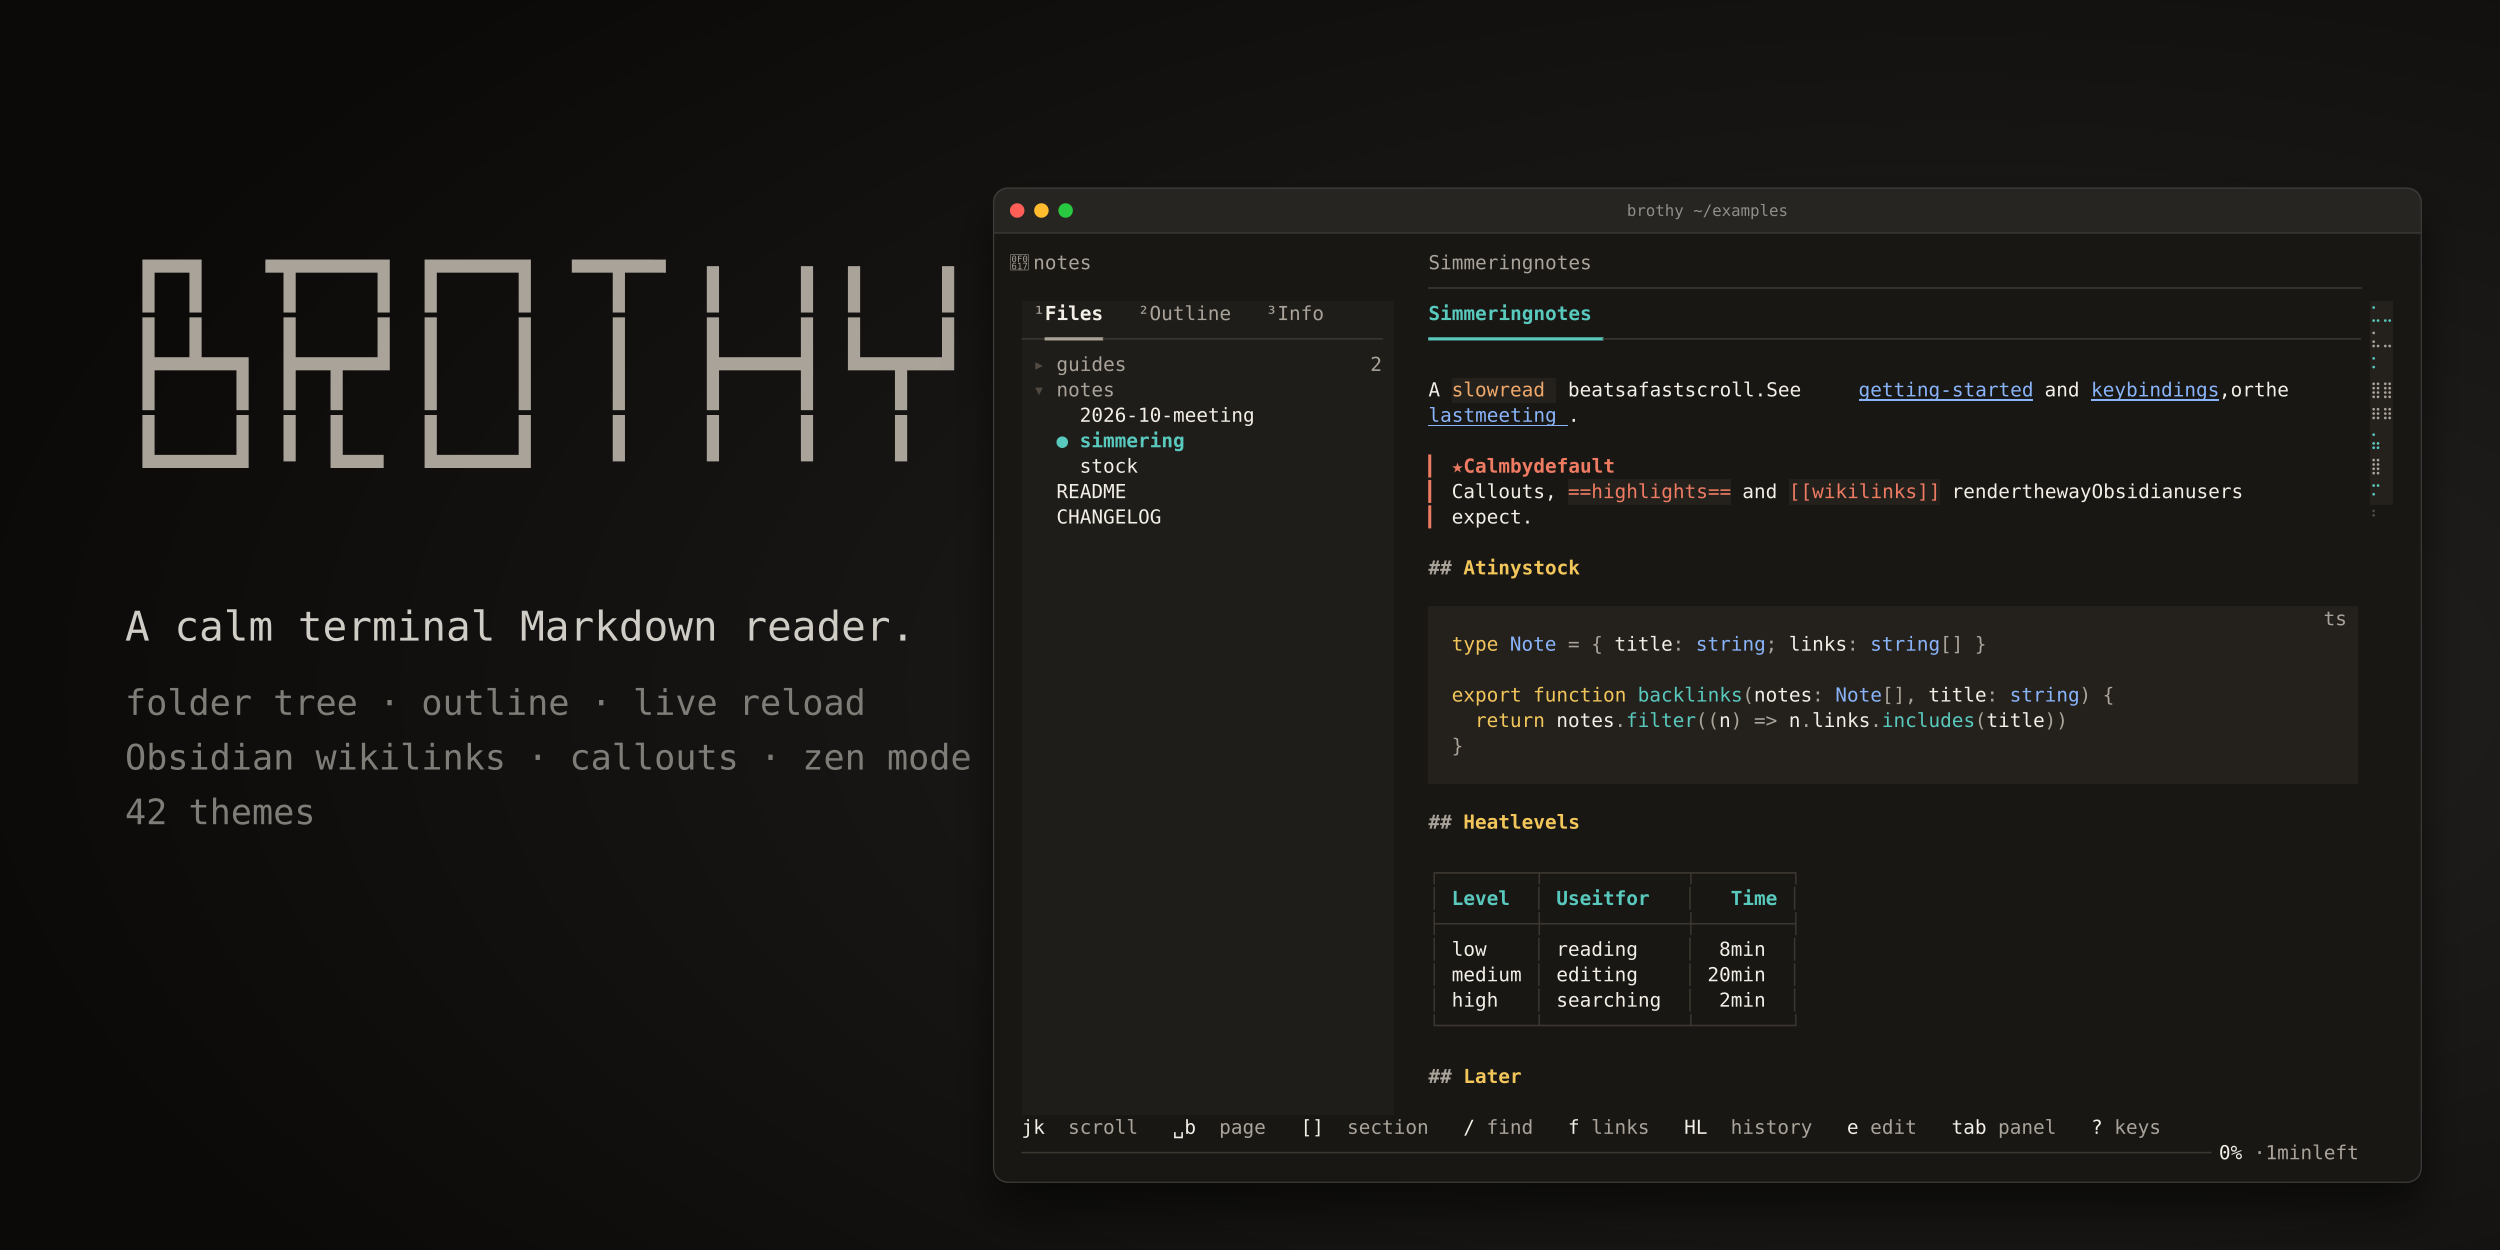
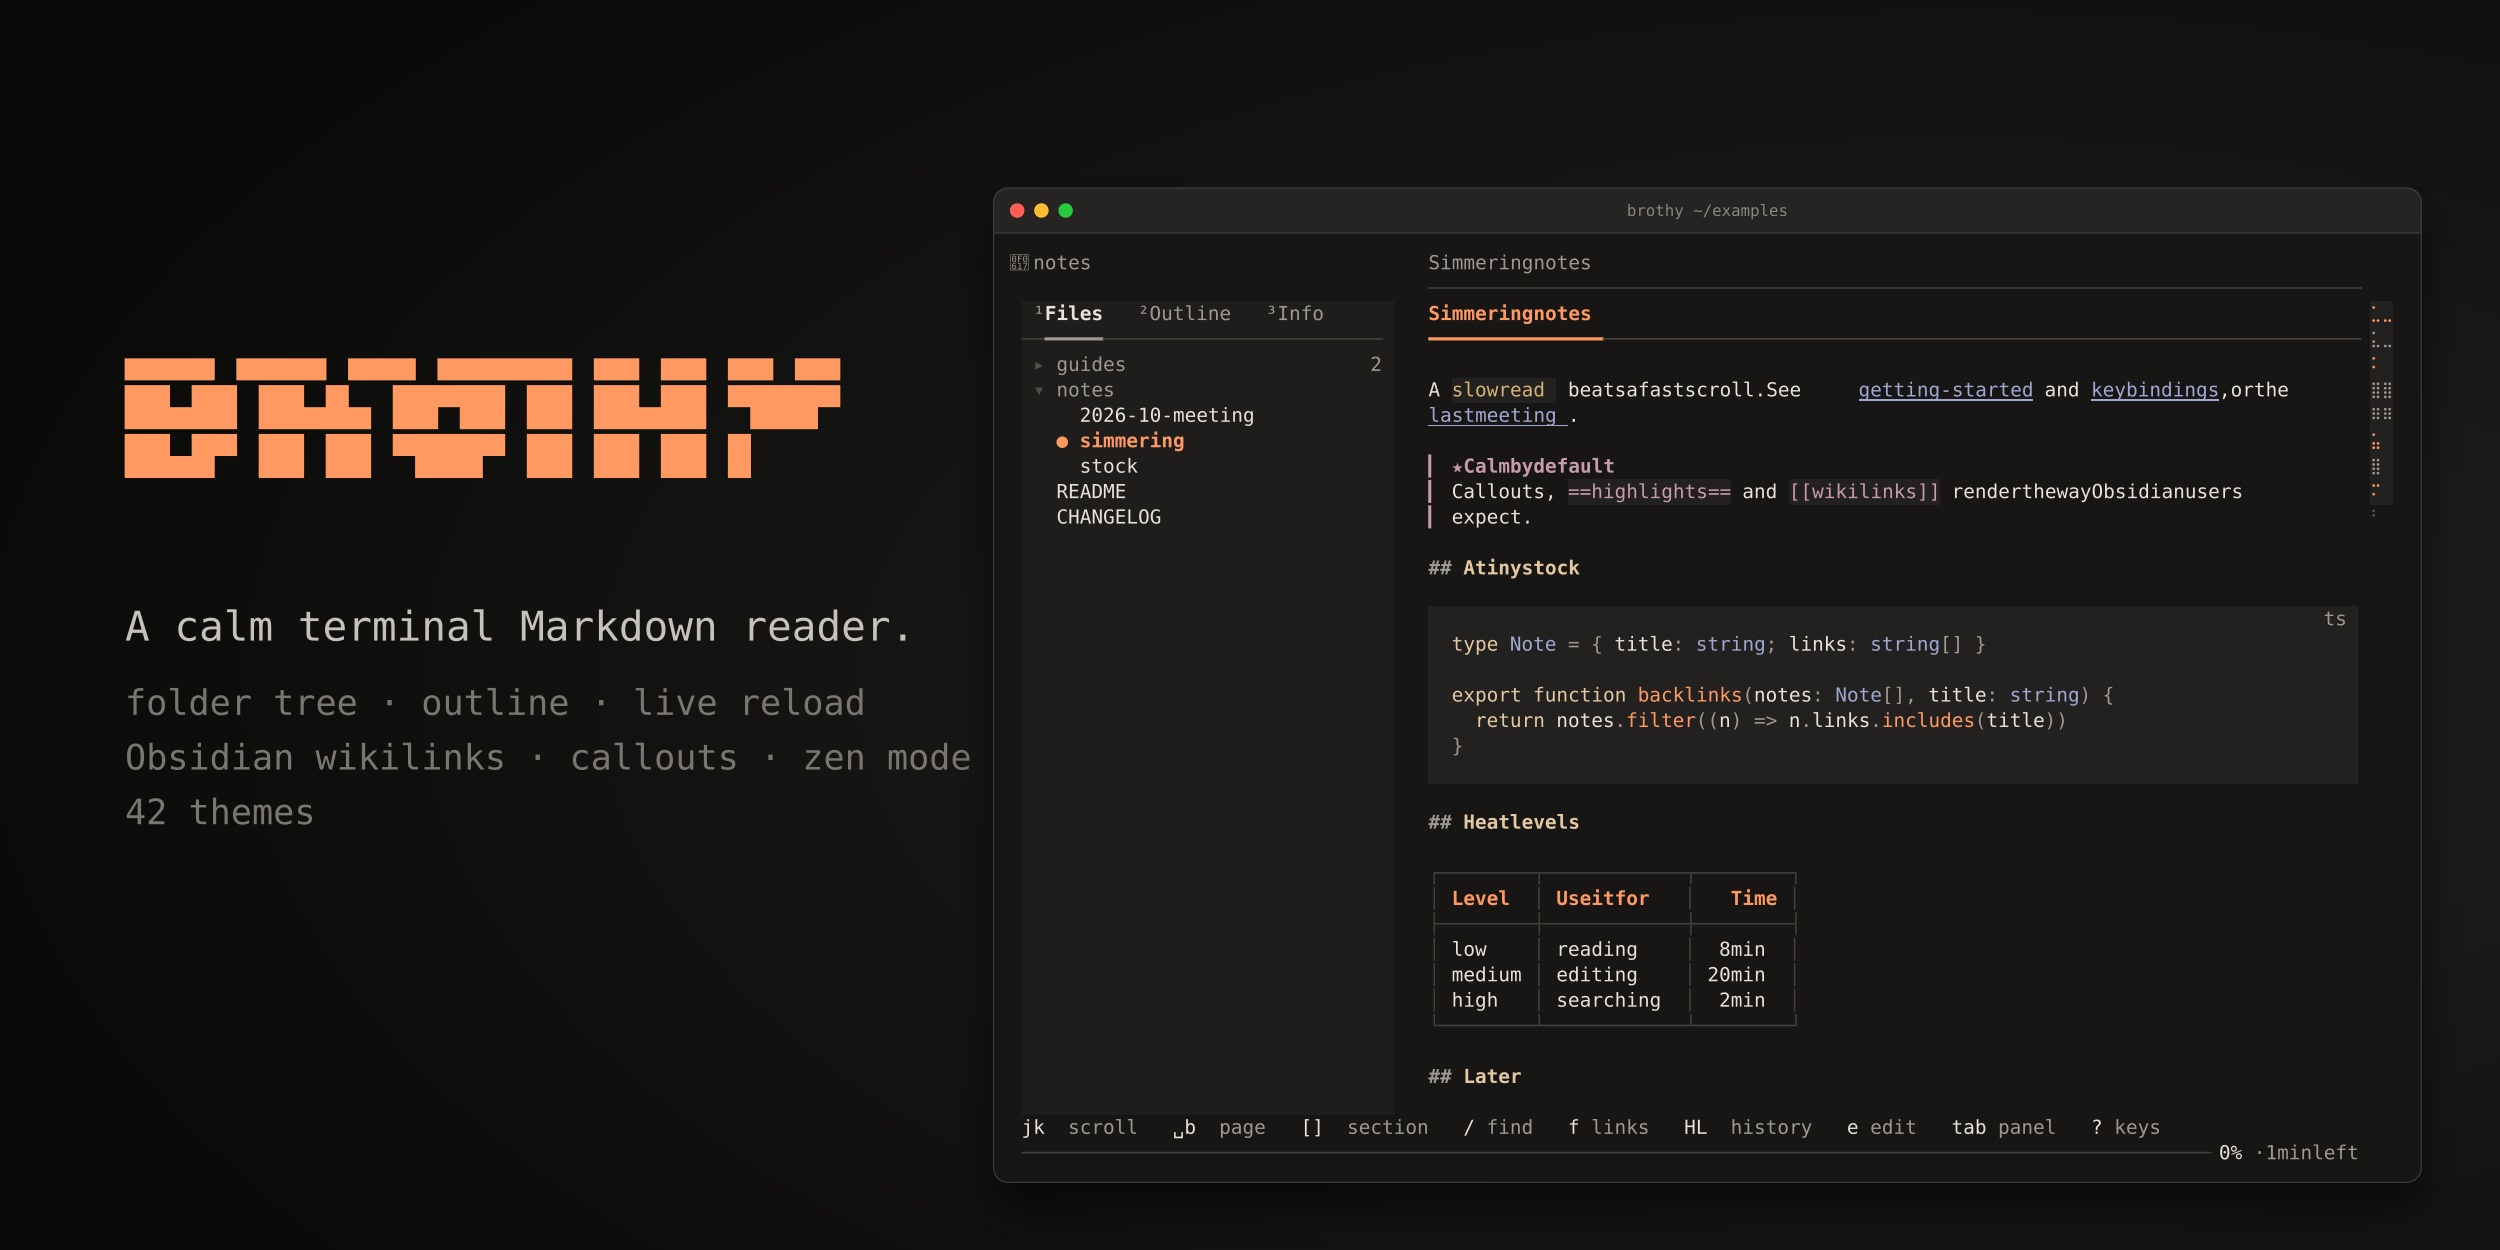
<svg xmlns="http://www.w3.org/2000/svg" width="1280" height="640" viewBox="0 0 1280 640">
  <defs>
    <radialGradient id="g" cx="0.78" cy="0.55" r="0.8">
-       <stop offset="0" stop-color="#242220" />
-       <stop offset="1" stop-color="#0b0a09" />
+       <stop offset="0" stop-color="#22211f" />
+       <stop offset="1" stop-color="#0a0a09" />
    </radialGradient>
  </defs>
  <rect width="1280" height="640" fill="url(#g)" />
  <g font-family="'JetBrainsMono Nerd Font Mono', 'JetBrains Mono', 'DejaVu Sans Mono', monospace">
    <g text-rendering="geometricPrecision" font-weight="700">
-       <text x="64" y="150" font-size="40" fill="#aaa39a">┏┓ ┳━┓┏━┓╺┳╸╻ ╻╻ ╻</text>
-       <text x="64" y="200" font-size="40" fill="#aaa39a">┣┻┓┣┳┛┃ ┃ ┃ ┣━┫┗┳┛</text>
-       <text x="64" y="250" font-size="40" fill="#aaa39a">┗━┛╹┗╸┗━┛ ╹ ╹ ╹ ╹ </text>
+       <text x="64" y="190" font-size="19" fill="#fe9962">▄▄▄▄  ▄▄▄▄   ▄▄▄ ▄▄▄▄▄▄ ▄▄ ▄▄ ▄▄ ▄▄ </text>
+       <text x="64" y="215" font-size="19" fill="#fe9962">██▄██ ██▄█▄ ██▀██  ██   ██▄██ ▀███▀ </text>
+       <text x="64" y="240" font-size="19" fill="#fe9962">██▄█▀ ██ ██ ▀███▀  ██   ██ ██   █   </text>
    </g>
-     <text x="64" y="328" font-size="21" fill="#d0cdc6">A calm terminal Markdown reader.</text>
-     <text x="64" y="366" font-size="18" fill="#7f7d78">folder tree · outline · live reload</text>
-     <text x="64" y="394" font-size="18" fill="#7f7d78">Obsidian wikilinks · callouts · zen mode</text>
-     <text x="64" y="422" font-size="18" fill="#7f7d78">42 themes</text>
+     <text x="64" y="328" font-size="21" fill="#c6c2bb">A calm terminal Markdown reader.</text>
+     <text x="64" y="366" font-size="18" fill="#797672">folder tree · outline · live reload</text>
+     <text x="64" y="394" font-size="18" fill="#797672">Obsidian wikilinks · callouts · zen mode</text>
+     <text x="64" y="422" font-size="18" fill="#797672">42 themes</text>
  </g>
  <g transform="translate(508.4 96) scale(0.62)">
    <defs>
      <clipPath id="c-screenshot">
        <rect width="1180" height="822" rx="12" />
      </clipPath>
      <filter id="s-screenshot" x="-20%" y="-20%" width="140%" height="150%">
        <feGaussianBlur stdDeviation="18" />
      </filter>
    </defs>
    <rect x="0" y="22" width="1180" height="822" rx="12" fill="#000" opacity="0.55" filter="url(#s-screenshot)" />
    <g clip-path="url(#c-screenshot)">
-       <rect width="1180" height="822" fill="#181714" />
-       <rect width="1180" height="38" fill="#262522" />
-       <rect y="37" width="1180" height="1" fill="#3d3c3a" />
+       <rect width="1180" height="822" fill="#171615" />
+       <rect width="1180" height="38" fill="#252423" />
+       <rect y="37" width="1180" height="1" fill="#3c3b3a" />
      <circle cx="20" cy="19" r="6" fill="#ff5f57" />
      <circle cx="40" cy="19" r="6" fill="#febc2e" />
      <circle cx="60" cy="19" r="6" fill="#28c840" />
-       <text x="590" y="23.5" text-anchor="middle" font-size="13" fill="#908e88" font-family="'JetBrainsMono Nerd Font Mono', 'JetBrains Mono', 'DejaVu Sans Mono', monospace">brothy ~/examples</text>
+       <text x="590" y="23.5" text-anchor="middle" font-size="13" fill="#898681" font-family="'JetBrainsMono Nerd Font Mono', 'JetBrains Mono', 'DejaVu Sans Mono', monospace">brothy ~/examples</text>
      <g transform="translate(14 52)" font-family="'JetBrainsMono Nerd Font Mono', 'JetBrains Mono', 'DejaVu Sans Mono', monospace" font-size="16" xml:space="preserve">
        <g shape-rendering="crispEdges">
-           <rect x="9.6" y="42" width="307.2" height="21" fill="#1f1d19" />
-           <rect x="1123.2" y="42" width="19.2" height="21" fill="#24211d" />
-           <rect x="9.6" y="63" width="307.2" height="21" fill="#1f1d19" />
-           <rect x="1123.2" y="63" width="19.2" height="21" fill="#24211d" />
-           <rect x="9.6" y="84" width="307.2" height="21" fill="#1f1d19" />
-           <rect x="1123.2" y="84" width="19.2" height="21" fill="#24211d" />
-           <rect x="9.6" y="105" width="307.2" height="21" fill="#1f1d19" />
-           <rect x="364.8" y="105" width="86.4" height="21" fill="#24211d" />
-           <rect x="1123.2" y="105" width="19.2" height="21" fill="#24211d" />
-           <rect x="9.6" y="126" width="307.2" height="21" fill="#1f1d19" />
-           <rect x="1123.2" y="126" width="19.2" height="21" fill="#24211d" />
-           <rect x="9.6" y="147" width="307.2" height="21" fill="#1f1d19" />
-           <rect x="1123.2" y="147" width="19.2" height="21" fill="#24211d" />
-           <rect x="9.6" y="168" width="307.2" height="21" fill="#1f1d19" />
-           <rect x="1123.2" y="168" width="19.2" height="21" fill="#24211d" />
-           <rect x="9.6" y="189" width="307.2" height="21" fill="#1f1d19" />
-           <rect x="460.8" y="189" width="134.4" height="21" fill="#24211d" />
-           <rect x="643.2" y="189" width="124.8" height="21" fill="#24211d" />
-           <rect x="1123.2" y="189" width="19.2" height="21" fill="#24211d" />
-           <rect x="9.6" y="210" width="307.2" height="21" fill="#1f1d19" />
-           <rect x="9.6" y="231" width="307.2" height="21" fill="#1f1d19" />
-           <rect x="9.6" y="252" width="307.2" height="21" fill="#1f1d19" />
-           <rect x="9.6" y="273" width="307.2" height="21" fill="#1f1d19" />
-           <rect x="9.6" y="294" width="307.2" height="21" fill="#1f1d19" />
-           <rect x="345.6" y="294" width="768" height="21" fill="#24211d" />
-           <rect x="9.6" y="315" width="307.2" height="21" fill="#1f1d19" />
-           <rect x="345.6" y="315" width="768" height="21" fill="#24211d" />
-           <rect x="9.6" y="336" width="307.2" height="21" fill="#1f1d19" />
-           <rect x="345.6" y="336" width="768" height="21" fill="#24211d" />
-           <rect x="9.6" y="357" width="307.2" height="21" fill="#1f1d19" />
-           <rect x="345.6" y="357" width="768" height="21" fill="#24211d" />
-           <rect x="9.6" y="378" width="307.2" height="21" fill="#1f1d19" />
-           <rect x="345.6" y="378" width="768" height="21" fill="#24211d" />
-           <rect x="9.6" y="399" width="307.2" height="21" fill="#1f1d19" />
-           <rect x="345.6" y="399" width="768" height="21" fill="#24211d" />
-           <rect x="9.6" y="420" width="307.2" height="21" fill="#1f1d19" />
-           <rect x="345.6" y="420" width="768" height="21" fill="#24211d" />
-           <rect x="9.6" y="441" width="307.2" height="21" fill="#1f1d19" />
-           <rect x="9.6" y="462" width="307.2" height="21" fill="#1f1d19" />
-           <rect x="9.6" y="483" width="307.2" height="21" fill="#1f1d19" />
-           <rect x="9.6" y="504" width="307.2" height="21" fill="#1f1d19" />
-           <rect x="9.6" y="525" width="307.2" height="21" fill="#1f1d19" />
-           <rect x="9.6" y="546" width="307.2" height="21" fill="#1f1d19" />
-           <rect x="9.6" y="567" width="307.2" height="21" fill="#1f1d19" />
-           <rect x="9.6" y="588" width="307.2" height="21" fill="#1f1d19" />
-           <rect x="9.6" y="609" width="307.2" height="21" fill="#1f1d19" />
-           <rect x="9.6" y="630" width="307.2" height="21" fill="#1f1d19" />
-           <rect x="9.6" y="651" width="307.2" height="21" fill="#1f1d19" />
-           <rect x="9.6" y="672" width="307.2" height="21" fill="#1f1d19" />
-           <rect x="9.6" y="693" width="307.2" height="21" fill="#1f1d19" />
-           <rect x="700.8" y="123" width="144" height="1" fill="#89b4fa" />
-           <rect x="892.8" y="123" width="105.6" height="1" fill="#89b4fa" />
-           <rect x="345.6" y="144" width="115.2" height="1" fill="#89b4fa" />
+           <rect x="9.6" y="42" width="307.2" height="21" fill="#1e1d1b" />
+           <rect x="1123.2" y="42" width="19.2" height="21" fill="#23211f" />
+           <rect x="9.6" y="63" width="307.2" height="21" fill="#1e1d1b" />
+           <rect x="1123.2" y="63" width="19.2" height="21" fill="#23211f" />
+           <rect x="9.6" y="84" width="307.2" height="21" fill="#1e1d1b" />
+           <rect x="1123.2" y="84" width="19.2" height="21" fill="#23211f" />
+           <rect x="9.6" y="105" width="307.2" height="21" fill="#1e1d1b" />
+           <rect x="364.8" y="105" width="86.4" height="21" fill="#23211f" />
+           <rect x="1123.2" y="105" width="19.2" height="21" fill="#23211f" />
+           <rect x="9.6" y="126" width="307.2" height="21" fill="#1e1d1b" />
+           <rect x="1123.2" y="126" width="19.2" height="21" fill="#23211f" />
+           <rect x="9.6" y="147" width="307.2" height="21" fill="#1e1d1b" />
+           <rect x="1123.2" y="147" width="19.2" height="21" fill="#23211f" />
+           <rect x="9.6" y="168" width="307.2" height="21" fill="#1e1d1b" />
+           <rect x="1123.2" y="168" width="19.2" height="21" fill="#23211f" />
+           <rect x="9.6" y="189" width="307.2" height="21" fill="#1e1d1b" />
+           <rect x="460.8" y="189" width="134.4" height="21" fill="#23211f" />
+           <rect x="643.2" y="189" width="124.8" height="21" fill="#23211f" />
+           <rect x="1123.2" y="189" width="19.2" height="21" fill="#23211f" />
+           <rect x="9.6" y="210" width="307.2" height="21" fill="#1e1d1b" />
+           <rect x="9.6" y="231" width="307.2" height="21" fill="#1e1d1b" />
+           <rect x="9.6" y="252" width="307.2" height="21" fill="#1e1d1b" />
+           <rect x="9.6" y="273" width="307.2" height="21" fill="#1e1d1b" />
+           <rect x="9.6" y="294" width="307.2" height="21" fill="#1e1d1b" />
+           <rect x="345.6" y="294" width="768" height="21" fill="#23211f" />
+           <rect x="9.6" y="315" width="307.2" height="21" fill="#1e1d1b" />
+           <rect x="345.6" y="315" width="768" height="21" fill="#23211f" />
+           <rect x="9.6" y="336" width="307.2" height="21" fill="#1e1d1b" />
+           <rect x="345.6" y="336" width="768" height="21" fill="#23211f" />
+           <rect x="9.6" y="357" width="307.2" height="21" fill="#1e1d1b" />
+           <rect x="345.6" y="357" width="768" height="21" fill="#23211f" />
+           <rect x="9.6" y="378" width="307.2" height="21" fill="#1e1d1b" />
+           <rect x="345.6" y="378" width="768" height="21" fill="#23211f" />
+           <rect x="9.6" y="399" width="307.2" height="21" fill="#1e1d1b" />
+           <rect x="345.6" y="399" width="768" height="21" fill="#23211f" />
+           <rect x="9.6" y="420" width="307.2" height="21" fill="#1e1d1b" />
+           <rect x="345.6" y="420" width="768" height="21" fill="#23211f" />
+           <rect x="9.6" y="441" width="307.2" height="21" fill="#1e1d1b" />
+           <rect x="9.6" y="462" width="307.2" height="21" fill="#1e1d1b" />
+           <rect x="9.6" y="483" width="307.2" height="21" fill="#1e1d1b" />
+           <rect x="9.6" y="504" width="307.2" height="21" fill="#1e1d1b" />
+           <rect x="9.6" y="525" width="307.2" height="21" fill="#1e1d1b" />
+           <rect x="9.6" y="546" width="307.2" height="21" fill="#1e1d1b" />
+           <rect x="9.6" y="567" width="307.2" height="21" fill="#1e1d1b" />
+           <rect x="9.6" y="588" width="307.2" height="21" fill="#1e1d1b" />
+           <rect x="9.6" y="609" width="307.2" height="21" fill="#1e1d1b" />
+           <rect x="9.6" y="630" width="307.2" height="21" fill="#1e1d1b" />
+           <rect x="9.6" y="651" width="307.2" height="21" fill="#1e1d1b" />
+           <rect x="9.6" y="672" width="307.2" height="21" fill="#1e1d1b" />
+           <rect x="9.6" y="693" width="307.2" height="21" fill="#1e1d1b" />
+           <rect x="700.8" y="123" width="144" height="1" fill="#9fa8d1" />
+           <rect x="892.8" y="123" width="105.6" height="1" fill="#9fa8d1" />
+           <rect x="345.6" y="144" width="115.2" height="1" fill="#9fa8d1" />
        </g>
        <g text-rendering="geometricPrecision">
-           <text x="0" y="15.5" fill="#aaa39a">󰘗</text>
-           <text x="19.2 28.8 38.4 48 57.6" y="15.5" fill="#aaa39a">notes</text>
-           <text x="345.6 355.2 364.8 374.4 384 393.6 403.2 412.8 422.4 441.6 451.2 460.8 470.4 480" y="15.5" fill="#aaa39a">Simmeringnotes</text>
-           <text x="345.6 355.2 364.8 374.4 384 393.6 403.2 412.8 422.4 432 441.6 451.2 460.8 470.4 480 489.6 499.2 508.8 518.4 528 537.6 547.2 556.8 566.4 576 585.6 595.2 604.8 614.4 624 633.6 643.2 652.8 662.4 672 681.6 691.2 700.8 710.4 720 729.6 739.2 748.8 758.4 768 777.6 787.2 796.8 806.4 816 825.6 835.2 844.8 854.4 864 873.6 883.2 892.8 902.4 912 921.6 931.2 940.8 950.4 960 969.6 979.2 988.8 998.4 1008 1017.6 1027.2 1036.8 1046.4 1056 1065.6 1075.2 1084.8 1094.4 1104" y="36.5" fill="#3b3630">────────────────────────────────────────────────────────────────────────────────</text>
-           <text x="19.2" y="57.5" fill="#aaa39a">¹</text>
-           <text x="28.8 38.4 48 57.6 67.2" y="57.5" fill="#f3efe7" font-weight="700">Files</text>
-           <text x="105.6 115.2 124.8 134.4 144 153.6 163.2 172.8" y="57.5" fill="#aaa39a">²Outline</text>
-           <text x="211.2 220.8 230.4 240 249.6" y="57.5" fill="#aaa39a">³Info</text>
-           <text x="345.6 355.2 364.8 374.4 384 393.6 403.2 412.8 422.4 441.6 451.2 460.8 470.4 480" y="57.5" fill="#59c9be" font-weight="700">Simmeringnotes</text>
-           <text x="1123.2 1132.8" y="57.5" fill="#59c9be">⣁⣀</text>
-           <text x="9.6 19.2" y="78.5" fill="#3b3630">──</text>
-           <text x="28.8 38.4 48 57.6 67.2" y="78.5" fill="#aaa39a">━━━━━</text>
-           <text x="76.8 86.4 96 105.6 115.2 124.8 134.4 144 153.6 163.2 172.8 182.4 192 201.6 211.2 220.8 230.4 240 249.6 259.2 268.8 278.4 288 297.6" y="78.5" fill="#3b3630">────────────────────────</text>
-           <text x="345.6 355.2 364.8 374.4 384 393.6 403.2 412.8 422.4 432 441.6 451.2 460.8 470.4 480" y="78.5" fill="#59c9be">━━━━━━━━━━━━━━━</text>
-           <text x="489.6 499.2 508.8 518.4 528 537.6 547.2 556.8 566.4 576 585.6 595.2 604.8 614.4 624 633.6 643.2 652.8 662.4 672 681.6 691.2 700.8 710.4 720 729.6 739.2 748.8 758.4 768 777.6 787.2 796.8 806.4 816 825.6 835.2 844.8 854.4 864 873.6 883.2 892.8 902.4 912 921.6 931.2 940.8 950.4 960 969.6 979.2 988.8 998.4 1008 1017.6 1027.2 1036.8 1046.4 1056 1065.6 1075.2 1084.8 1094.4 1104" y="78.5" fill="#3b3630">─────────────────────────────────────────────────────────────────</text>
-           <text x="1123.2 1132.8" y="78.5" fill="#aaa39a">⣅⣀</text>
-           <text x="19.2" y="99.5" fill="#514a42">▸</text>
-           <text x="38.4 48 57.6 67.2 76.8 86.4" y="99.5" fill="#aaa39a">guides</text>
-           <text x="297.6" y="99.5" fill="#aaa39a">2</text>
-           <text x="1123.2" y="99.5" fill="#59c9be">⠅</text>
-           <text x="19.2" y="120.5" fill="#514a42">▾</text>
-           <text x="38.4 48 57.6 67.2 76.8" y="120.5" fill="#aaa39a">notes</text>
-           <text x="345.6" y="120.5" fill="#f3efe7">A</text>
-           <text x="364.8 374.4 384 393.6 412.8 422.4 432 441.6" y="120.5" fill="#f0a96b">slowread</text>
-           <text x="460.8 470.4 480 489.6 499.2 518.4 537.6 547.2 556.8 566.4 585.6 595.2 604.8 614.4 624 633.6 643.2 662.4 672 681.6" y="120.5" fill="#f3efe7">beatsafastscroll.See</text>
-           <text x="700.8 710.4 720 729.6 739.2 748.8 758.4 768 777.6 787.2 796.8 806.4 816 825.6 835.2" y="120.5" fill="#89b4fa">getting-started</text>
-           <text x="854.4 864 873.6" y="120.5" fill="#f3efe7">and</text>
-           <text x="892.8 902.4 912 921.6 931.2 940.8 950.4 960 969.6 979.2 988.8" y="120.5" fill="#89b4fa">keybindings</text>
-           <text x="998.4 1017.6 1027.2 1046.4 1056 1065.6" y="120.5" fill="#f3efe7">,orthe</text>
-           <text x="1123.2 1132.8" y="120.5" fill="#aaa39a">⣿⣿</text>
-           <text x="57.6 67.2 76.8 86.4 96 105.6 115.2 124.8 134.4 144 153.6 163.2 172.8 182.4 192" y="141.5" fill="#f3efe7">2026-10-meeting</text>
-           <text x="345.6 355.2 364.8 374.4 393.6 403.2 412.8 422.4 432 441.6 451.2" y="141.5" fill="#89b4fa">lastmeeting</text>
-           <text x="460.8" y="141.5" fill="#f3efe7">.</text>
-           <text x="1123.2 1132.8" y="141.5" fill="#aaa39a">⠿⠿</text>
-           <text x="38.4" y="162.5" fill="#59c9be">●</text>
-           <text x="57.6 67.2 76.8 86.4 96 105.6 115.2 124.8 134.4" y="162.5" fill="#59c9be" font-weight="700">simmering</text>
-           <text x="1123.2" y="162.5" fill="#59c9be">⣥</text>
-           <text x="57.6 67.2 76.8 86.4 96" y="183.5" fill="#f3efe7">stock</text>
-           <text x="345.6" y="183.5" fill="#ef7b63">▎</text>
-           <text x="364.8 384 393.6 403.2 412.8 432 441.6 460.8 470.4 480 489.6 499.2 508.8 518.4" y="183.5" fill="#ef7b63" font-weight="700">★Calmbydefault</text>
-           <text x="1123.2" y="183.5" fill="#aaa39a">⣿</text>
-           <text x="38.4 48 57.6 67.2 76.8 86.4" y="204.5" fill="#f3efe7">README</text>
-           <text x="345.6" y="204.5" fill="#ef7b63">▎</text>
-           <text x="364.8 374.4 384 393.6 403.2 412.8 422.4 432 441.6" y="204.5" fill="#f3efe7">Callouts,</text>
-           <text x="460.8 470.4 480 489.6 499.2 508.8 518.4 528 537.6 547.2 556.8 566.4 576 585.6" y="204.5" fill="#ef7b63">==highlights==</text>
-           <text x="604.8 614.4 624" y="204.5" fill="#f3efe7">and</text>
-           <text x="643.2 652.8 662.4 672 681.6 691.2 700.8 710.4 720 729.6 739.2 748.8 758.4" y="204.5" fill="#ef7b63">[[wikilinks]]</text>
-           <text x="777.6 787.2 796.8 806.4 816 825.6 844.8 854.4 864 883.2 892.8 902.4 921.6 931.2 940.8 950.4 960 969.6 979.2 988.8 1008 1017.6 1027.2 1036.8 1046.4" y="204.5" fill="#f3efe7">renderthewayObsidianusers</text>
-           <text x="1123.2" y="204.5" fill="#59c9be">⠍</text>
-           <text x="38.4 48 57.6 67.2 76.8 86.4 96 105.6 115.2" y="225.5" fill="#f3efe7">CHANGELOG</text>
-           <text x="345.6" y="225.5" fill="#ef7b63">▎</text>
-           <text x="364.8 374.4 384 393.6 403.2 412.8 422.4" y="225.5" fill="#f3efe7">expect.</text>
-           <text x="1123.2" y="225.5" fill="#514a42">⠃</text>
-           <text x="345.6 355.2" y="267.5" fill="#aaa39a" font-weight="700">##</text>
-           <text x="374.4 393.6 403.2 412.8 422.4 441.6 451.2 460.8 470.4 480" y="267.5" fill="#f2c65a" font-weight="700">Atinystock</text>
-           <text x="1084.8 1094.4" y="309.5" fill="#aaa39a">ts</text>
-           <text x="364.8 374.4 384 393.6" y="330.5" fill="#f2c65a">type</text>
-           <text x="412.8 422.4 432 441.6" y="330.5" fill="#89b4fa">Note</text>
-           <text x="460.8" y="330.5" fill="#aaa39a">=</text>
-           <text x="480" y="330.5" fill="#aaa39a">{</text>
-           <text x="499.2 508.8 518.4 528 537.6" y="330.5" fill="#f3efe7">title</text>
-           <text x="547.2" y="330.5" fill="#aaa39a">:</text>
-           <text x="566.4 576 585.6 595.2 604.8 614.4" y="330.5" fill="#89b4fa">string</text>
-           <text x="624" y="330.5" fill="#aaa39a">;</text>
-           <text x="643.2 652.8 662.4 672 681.6" y="330.5" fill="#f3efe7">links</text>
-           <text x="691.2" y="330.5" fill="#aaa39a">:</text>
-           <text x="710.4 720 729.6 739.2 748.8 758.4" y="330.5" fill="#89b4fa">string</text>
-           <text x="768 777.6" y="330.5" fill="#aaa39a">[]</text>
-           <text x="796.8" y="330.5" fill="#aaa39a">}</text>
-           <text x="364.8 374.4 384 393.6 403.2 412.8" y="372.5" fill="#f2c65a">export</text>
-           <text x="432 441.6 451.2 460.8 470.4 480 489.6 499.2" y="372.5" fill="#f2c65a">function</text>
-           <text x="518.4 528 537.6 547.2 556.8 566.4 576 585.6 595.2" y="372.5" fill="#59c9be">backlinks</text>
-           <text x="604.8" y="372.5" fill="#aaa39a">(</text>
-           <text x="614.4 624 633.6 643.2 652.8" y="372.5" fill="#f3efe7">notes</text>
-           <text x="662.4" y="372.5" fill="#aaa39a">:</text>
-           <text x="681.6 691.2 700.8 710.4" y="372.5" fill="#89b4fa">Note</text>
-           <text x="720 729.6 739.2" y="372.5" fill="#aaa39a">[],</text>
-           <text x="758.4 768 777.6 787.2 796.8" y="372.5" fill="#f3efe7">title</text>
-           <text x="806.4" y="372.5" fill="#aaa39a">:</text>
-           <text x="825.6 835.2 844.8 854.4 864 873.6" y="372.5" fill="#89b4fa">string</text>
-           <text x="883.2" y="372.5" fill="#aaa39a">)</text>
-           <text x="902.4" y="372.5" fill="#aaa39a">{</text>
-           <text x="384 393.6 403.2 412.8 422.4 432" y="393.5" fill="#f2c65a">return</text>
-           <text x="451.2 460.8 470.4 480 489.6" y="393.5" fill="#f3efe7">notes</text>
-           <text x="499.2" y="393.5" fill="#aaa39a">.</text>
-           <text x="508.8 518.4 528 537.6 547.2 556.8" y="393.5" fill="#59c9be">filter</text>
-           <text x="566.4 576" y="393.5" fill="#aaa39a">((</text>
-           <text x="585.6" y="393.5" fill="#f3efe7">n</text>
-           <text x="595.2" y="393.5" fill="#aaa39a">)</text>
-           <text x="614.4 624" y="393.5" fill="#aaa39a">=&gt;</text>
-           <text x="643.2" y="393.5" fill="#f3efe7">n</text>
-           <text x="652.8" y="393.5" fill="#aaa39a">.</text>
-           <text x="662.4 672 681.6 691.2 700.8" y="393.5" fill="#f3efe7">links</text>
-           <text x="710.4" y="393.5" fill="#aaa39a">.</text>
-           <text x="720 729.6 739.2 748.8 758.4 768 777.6 787.2" y="393.5" fill="#59c9be">includes</text>
-           <text x="796.8" y="393.5" fill="#aaa39a">(</text>
-           <text x="806.4 816 825.6 835.2 844.8" y="393.5" fill="#f3efe7">title</text>
-           <text x="854.4 864" y="393.5" fill="#aaa39a">))</text>
-           <text x="364.8" y="414.5" fill="#aaa39a">}</text>
-           <text x="345.6 355.2" y="477.5" fill="#aaa39a" font-weight="700">##</text>
-           <text x="374.4 384 393.6 403.2 422.4 432 441.6 451.2 460.8 470.4" y="477.5" fill="#f2c65a" font-weight="700">Heatlevels</text>
-           <text x="345.6 355.2 364.8 374.4 384 393.6 403.2 412.8 422.4 432 441.6 451.2 460.8 470.4 480 489.6 499.2 508.8 518.4 528 537.6 547.2 556.8 566.4 576 585.6 595.2 604.8 614.4 624 633.6 643.2" y="519.5" fill="#3b3630">┌────────┬────────────┬────────┐</text>
-           <text x="345.6" y="540.5" fill="#3b3630">│</text>
-           <text x="364.8 374.4 384 393.6 403.2" y="540.5" fill="#59c9be" font-weight="700">Level</text>
-           <text x="432" y="540.5" fill="#3b3630">│</text>
-           <text x="451.2 460.8 470.4 489.6 499.2 518.4 528 537.6" y="540.5" fill="#59c9be" font-weight="700">Useitfor</text>
-           <text x="556.8" y="540.5" fill="#3b3630">│</text>
-           <text x="595.2 604.8 614.4 624" y="540.5" fill="#59c9be" font-weight="700">Time</text>
-           <text x="643.2" y="540.5" fill="#3b3630">│</text>
-           <text x="345.6 355.2 364.8 374.4 384 393.6 403.2 412.8 422.4 432 441.6 451.2 460.8 470.4 480 489.6 499.2 508.8 518.4 528 537.6 547.2 556.8 566.4 576 585.6 595.2 604.8 614.4 624 633.6 643.2" y="561.5" fill="#3b3630">├────────┼────────────┼────────┤</text>
-           <text x="345.6" y="582.5" fill="#3b3630">│</text>
-           <text x="364.8 374.4 384" y="582.5" fill="#f3efe7">low</text>
-           <text x="432" y="582.5" fill="#3b3630">│</text>
-           <text x="451.2 460.8 470.4 480 489.6 499.2 508.8" y="582.5" fill="#f3efe7">reading</text>
-           <text x="556.8" y="582.5" fill="#3b3630">│</text>
-           <text x="585.6 604.8 614.4 624" y="582.5" fill="#f3efe7">8min</text>
-           <text x="643.2" y="582.5" fill="#3b3630">│</text>
-           <text x="345.6" y="603.5" fill="#3b3630">│</text>
-           <text x="364.8 374.4 384 393.6 403.2 412.8" y="603.5" fill="#f3efe7">medium</text>
-           <text x="432" y="603.5" fill="#3b3630">│</text>
-           <text x="451.2 460.8 470.4 480 489.6 499.2 508.8" y="603.5" fill="#f3efe7">editing</text>
-           <text x="556.8" y="603.5" fill="#3b3630">│</text>
-           <text x="576 585.6 604.8 614.4 624" y="603.5" fill="#f3efe7">20min</text>
-           <text x="643.2" y="603.5" fill="#3b3630">│</text>
-           <text x="345.6" y="624.5" fill="#3b3630">│</text>
-           <text x="364.8 374.4 384 393.6" y="624.5" fill="#f3efe7">high</text>
-           <text x="432" y="624.5" fill="#3b3630">│</text>
-           <text x="451.2 460.8 470.4 480 489.6 499.2 508.8 518.4 528" y="624.5" fill="#f3efe7">searching</text>
-           <text x="556.8" y="624.5" fill="#3b3630">│</text>
-           <text x="585.6 604.8 614.4 624" y="624.5" fill="#f3efe7">2min</text>
-           <text x="643.2" y="624.5" fill="#3b3630">│</text>
-           <text x="345.6 355.2 364.8 374.4 384 393.6 403.2 412.8 422.4 432 441.6 451.2 460.8 470.4 480 489.6 499.2 508.8 518.4 528 537.6 547.2 556.8 566.4 576 585.6 595.2 604.8 614.4 624 633.6 643.2" y="645.5" fill="#3b3630">└────────┴────────────┴────────┘</text>
-           <text x="345.6 355.2" y="687.5" fill="#aaa39a" font-weight="700">##</text>
-           <text x="374.4 384 393.6 403.2 412.8" y="687.5" fill="#f2c65a" font-weight="700">Later</text>
-           <text x="9.6 28.8" y="729.5" fill="#f3efe7">jk</text>
-           <text x="48 57.6 67.2 76.8 86.4 96" y="729.5" fill="#aaa39a">scroll</text>
-           <text x="134.4 153.6" y="729.5" fill="#f3efe7">␣b</text>
-           <text x="172.8 182.4 192 201.6" y="729.5" fill="#aaa39a">page</text>
-           <text x="240 259.2" y="729.5" fill="#f3efe7">[]</text>
-           <text x="278.4 288 297.6 307.2 316.8 326.4 336" y="729.5" fill="#aaa39a">section</text>
-           <text x="374.4" y="729.5" fill="#f3efe7">/</text>
-           <text x="393.6 403.2 412.8 422.4" y="729.5" fill="#aaa39a">find</text>
-           <text x="460.8" y="729.5" fill="#f3efe7">f</text>
-           <text x="480 489.6 499.2 508.8 518.4" y="729.5" fill="#aaa39a">links</text>
-           <text x="556.8 576" y="729.5" fill="#f3efe7">HL</text>
-           <text x="595.2 604.8 614.4 624 633.6 643.2 652.8" y="729.5" fill="#aaa39a">history</text>
-           <text x="691.2" y="729.5" fill="#f3efe7">e</text>
-           <text x="710.4 720 729.6 739.2" y="729.5" fill="#aaa39a">edit</text>
-           <text x="777.6 787.2 796.8" y="729.5" fill="#f3efe7">tab</text>
-           <text x="816 825.6 835.2 844.8 854.4" y="729.5" fill="#aaa39a">panel</text>
-           <text x="892.8" y="729.5" fill="#f3efe7">?</text>
-           <text x="912 921.6 931.2 940.8" y="729.5" fill="#aaa39a">keys</text>
-           <text x="9.6 19.2 28.8 38.4 48 57.6 67.2 76.8 86.4 96 105.6 115.2 124.8 134.4 144 153.6 163.2 172.8 182.4 192 201.6 211.2 220.8 230.4 240 249.6 259.2 268.8 278.4 288 297.6 307.2 316.8 326.4 336 345.6 355.2 364.8 374.4 384 393.6 403.2 412.8 422.4 432 441.6 451.2 460.8 470.4 480 489.6 499.2 508.8 518.4 528 537.6 547.2 556.8 566.4 576 585.6 595.2 604.8 614.4 624 633.6 643.2 652.8 662.4 672 681.6 691.2 700.8 710.4 720 729.6 739.2 748.8 758.4 768 777.6 787.2 796.8 806.4 816 825.6 835.2 844.8 854.4 864 873.6 883.2 892.8 902.4 912 921.6 931.2 940.8 950.4 960 969.6 979.2" y="750.5" fill="#3b3630">──────────────────────────────────────────────────────────────────────────────────────────────────────</text>
-           <text x="998.4 1008" y="750.5" fill="#f3efe7">0%</text>
-           <text x="1027.2 1046.4 1065.6 1075.2 1084.8 1104 1113.6 1123.2 1132.8" y="750.5" fill="#aaa39a">·1minleft</text>
+           <text x="0" y="15.5" fill="#9d9892">󰘗</text>
+           <text x="19.2 28.8 38.4 48 57.6" y="15.5" fill="#9d9892">notes</text>
+           <text x="345.6 355.2 364.8 374.4 384 393.6 403.2 412.8 422.4 441.6 451.2 460.8 470.4 480" y="15.5" fill="#9d9892">Simmeringnotes</text>
+           <text x="345.6 355.2 364.8 374.4 384 393.6 403.2 412.8 422.4 432 441.6 451.2 460.8 470.4 480 489.6 499.2 508.8 518.4 528 537.6 547.2 556.8 566.4 576 585.6 595.2 604.8 614.4 624 633.6 643.2 652.8 662.4 672 681.6 691.2 700.8 710.4 720 729.6 739.2 748.8 758.4 768 777.6 787.2 796.8 806.4 816 825.6 835.2 844.8 854.4 864 873.6 883.2 892.8 902.4 912 921.6 931.2 940.8 950.4 960 969.6 979.2 988.8 998.4 1008 1017.6 1027.2 1036.8 1046.4 1056 1065.6 1075.2 1084.8 1094.4 1104" y="36.5" fill="#423f3c">────────────────────────────────────────────────────────────────────────────────</text>
+           <text x="19.2" y="57.5" fill="#9d9892">¹</text>
+           <text x="28.8 38.4 48 57.6 67.2" y="57.5" fill="#e7e2da" font-weight="700">Files</text>
+           <text x="105.6 115.2 124.8 134.4 144 153.6 163.2 172.8" y="57.5" fill="#9d9892">²Outline</text>
+           <text x="211.2 220.8 230.4 240 249.6" y="57.5" fill="#9d9892">³Info</text>
+           <text x="345.6 355.2 364.8 374.4 384 393.6 403.2 412.8 422.4 441.6 451.2 460.8 470.4 480" y="57.5" fill="#fe9962" font-weight="700">Simmeringnotes</text>
+           <text x="1123.2 1132.8" y="57.5" fill="#fe9962">⣁⣀</text>
+           <text x="9.6 19.2" y="78.5" fill="#423f3c">──</text>
+           <text x="28.8 38.4 48 57.6 67.2" y="78.5" fill="#9d9892">━━━━━</text>
+           <text x="76.8 86.4 96 105.6 115.2 124.8 134.4 144 153.6 163.2 172.8 182.4 192 201.6 211.2 220.8 230.4 240 249.6 259.2 268.8 278.4 288 297.6" y="78.5" fill="#423f3c">────────────────────────</text>
+           <text x="345.6 355.2 364.8 374.4 384 393.6 403.2 412.8 422.4 432 441.6 451.2 460.8 470.4 480" y="78.5" fill="#fe9962">━━━━━━━━━━━━━━━</text>
+           <text x="489.6 499.2 508.8 518.4 528 537.6 547.2 556.8 566.4 576 585.6 595.2 604.8 614.4 624 633.6 643.2 652.8 662.4 672 681.6 691.2 700.8 710.4 720 729.6 739.2 748.8 758.4 768 777.6 787.2 796.8 806.4 816 825.6 835.2 844.8 854.4 864 873.6 883.2 892.8 902.4 912 921.6 931.2 940.8 950.4 960 969.6 979.2 988.8 998.4 1008 1017.6 1027.2 1036.8 1046.4 1056 1065.6 1075.2 1084.8 1094.4 1104" y="78.5" fill="#423f3c">─────────────────────────────────────────────────────────────────</text>
+           <text x="1123.2 1132.8" y="78.5" fill="#9d9892">⣅⣀</text>
+           <text x="19.2" y="99.5" fill="#534f4b">▸</text>
+           <text x="38.4 48 57.6 67.2 76.8 86.4" y="99.5" fill="#9d9892">guides</text>
+           <text x="297.6" y="99.5" fill="#9d9892">2</text>
+           <text x="1123.2" y="99.5" fill="#fe9962">⠅</text>
+           <text x="19.2" y="120.5" fill="#534f4b">▾</text>
+           <text x="38.4 48 57.6 67.2 76.8" y="120.5" fill="#9d9892">notes</text>
+           <text x="345.6" y="120.5" fill="#e7e2da">A</text>
+           <text x="364.8 374.4 384 393.6 412.8 422.4 432 441.6" y="120.5" fill="#d3b474">slowread</text>
+           <text x="460.8 470.4 480 489.6 499.2 518.4 537.6 547.2 556.8 566.4 585.6 595.2 604.8 614.4 624 633.6 643.2 662.4 672 681.6" y="120.5" fill="#e7e2da">beatsafastscroll.See</text>
+           <text x="700.8 710.4 720 729.6 739.2 748.8 758.4 768 777.6 787.2 796.8 806.4 816 825.6 835.2" y="120.5" fill="#9fa8d1">getting-started</text>
+           <text x="854.4 864 873.6" y="120.5" fill="#e7e2da">and</text>
+           <text x="892.8 902.4 912 921.6 931.2 940.8 950.4 960 969.6 979.2 988.8" y="120.5" fill="#9fa8d1">keybindings</text>
+           <text x="998.4 1017.6 1027.2 1046.4 1056 1065.6" y="120.5" fill="#e7e2da">,orthe</text>
+           <text x="1123.2 1132.8" y="120.5" fill="#9d9892">⣿⣿</text>
+           <text x="57.6 67.2 76.8 86.4 96 105.6 115.2 124.8 134.4 144 153.6 163.2 172.8 182.4 192" y="141.5" fill="#e7e2da">2026-10-meeting</text>
+           <text x="345.6 355.2 364.8 374.4 393.6 403.2 412.8 422.4 432 441.6 451.2" y="141.5" fill="#9fa8d1">lastmeeting</text>
+           <text x="460.8" y="141.5" fill="#e7e2da">.</text>
+           <text x="1123.2 1132.8" y="141.5" fill="#9d9892">⠿⠿</text>
+           <text x="38.4" y="162.5" fill="#fe9962">●</text>
+           <text x="57.6 67.2 76.8 86.4 96 105.6 115.2 124.8 134.4" y="162.5" fill="#fe9962" font-weight="700">simmering</text>
+           <text x="1123.2" y="162.5" fill="#fe9962">⣥</text>
+           <text x="57.6 67.2 76.8 86.4 96" y="183.5" fill="#e7e2da">stock</text>
+           <text x="345.6" y="183.5" fill="#c69bab">▎</text>
+           <text x="364.8 384 393.6 403.2 412.8 432 441.6 460.8 470.4 480 489.6 499.2 508.8 518.4" y="183.5" fill="#c69bab" font-weight="700">★Calmbydefault</text>
+           <text x="1123.2" y="183.5" fill="#9d9892">⣿</text>
+           <text x="38.4 48 57.6 67.2 76.8 86.4" y="204.5" fill="#e7e2da">README</text>
+           <text x="345.6" y="204.5" fill="#c69bab">▎</text>
+           <text x="364.8 374.4 384 393.6 403.2 412.8 422.4 432 441.6" y="204.5" fill="#e7e2da">Callouts,</text>
+           <text x="460.8 470.4 480 489.6 499.2 508.8 518.4 528 537.6 547.2 556.8 566.4 576 585.6" y="204.5" fill="#c69bab">==highlights==</text>
+           <text x="604.8 614.4 624" y="204.5" fill="#e7e2da">and</text>
+           <text x="643.2 652.8 662.4 672 681.6 691.2 700.8 710.4 720 729.6 739.2 748.8 758.4" y="204.5" fill="#c69bab">[[wikilinks]]</text>
+           <text x="777.6 787.2 796.8 806.4 816 825.6 844.8 854.4 864 883.2 892.8 902.4 921.6 931.2 940.8 950.4 960 969.6 979.2 988.8 1008 1017.6 1027.2 1036.8 1046.4" y="204.5" fill="#e7e2da">renderthewayObsidianusers</text>
+           <text x="1123.2" y="204.5" fill="#fe9962">⠍</text>
+           <text x="38.4 48 57.6 67.2 76.8 86.4 96 105.6 115.2" y="225.5" fill="#e7e2da">CHANGELOG</text>
+           <text x="345.6" y="225.5" fill="#c69bab">▎</text>
+           <text x="364.8 374.4 384 393.6 403.2 412.8 422.4" y="225.5" fill="#e7e2da">expect.</text>
+           <text x="1123.2" y="225.5" fill="#534f4b">⠃</text>
+           <text x="345.6 355.2" y="267.5" fill="#9d9892" font-weight="700">##</text>
+           <text x="374.4 393.6 403.2 412.8 422.4 441.6 451.2 460.8 470.4 480" y="267.5" fill="#e3c9a2" font-weight="700">Atinystock</text>
+           <text x="1084.8 1094.4" y="309.5" fill="#9d9892">ts</text>
+           <text x="364.8 374.4 384 393.6" y="330.5" fill="#e3c9a2">type</text>
+           <text x="412.8 422.4 432 441.6" y="330.5" fill="#9fa8d1">Note</text>
+           <text x="460.8" y="330.5" fill="#9d9892">=</text>
+           <text x="480" y="330.5" fill="#9d9892">{</text>
+           <text x="499.2 508.8 518.4 528 537.6" y="330.5" fill="#e7e2da">title</text>
+           <text x="547.2" y="330.5" fill="#9d9892">:</text>
+           <text x="566.4 576 585.6 595.2 604.8 614.4" y="330.5" fill="#9fa8d1">string</text>
+           <text x="624" y="330.5" fill="#9d9892">;</text>
+           <text x="643.2 652.8 662.4 672 681.6" y="330.5" fill="#e7e2da">links</text>
+           <text x="691.2" y="330.5" fill="#9d9892">:</text>
+           <text x="710.4 720 729.6 739.2 748.8 758.4" y="330.5" fill="#9fa8d1">string</text>
+           <text x="768 777.6" y="330.5" fill="#9d9892">[]</text>
+           <text x="796.8" y="330.5" fill="#9d9892">}</text>
+           <text x="364.8 374.4 384 393.6 403.2 412.8" y="372.5" fill="#e3c9a2">export</text>
+           <text x="432 441.6 451.2 460.8 470.4 480 489.6 499.2" y="372.5" fill="#e3c9a2">function</text>
+           <text x="518.4 528 537.6 547.2 556.8 566.4 576 585.6 595.2" y="372.5" fill="#fe9962">backlinks</text>
+           <text x="604.8" y="372.5" fill="#9d9892">(</text>
+           <text x="614.4 624 633.6 643.2 652.8" y="372.5" fill="#e7e2da">notes</text>
+           <text x="662.4" y="372.5" fill="#9d9892">:</text>
+           <text x="681.6 691.2 700.8 710.4" y="372.5" fill="#9fa8d1">Note</text>
+           <text x="720 729.6 739.2" y="372.5" fill="#9d9892">[],</text>
+           <text x="758.4 768 777.6 787.2 796.8" y="372.5" fill="#e7e2da">title</text>
+           <text x="806.4" y="372.5" fill="#9d9892">:</text>
+           <text x="825.6 835.2 844.8 854.4 864 873.6" y="372.5" fill="#9fa8d1">string</text>
+           <text x="883.2" y="372.5" fill="#9d9892">)</text>
+           <text x="902.4" y="372.5" fill="#9d9892">{</text>
+           <text x="384 393.6 403.2 412.8 422.4 432" y="393.5" fill="#e3c9a2">return</text>
+           <text x="451.2 460.8 470.4 480 489.6" y="393.5" fill="#e7e2da">notes</text>
+           <text x="499.2" y="393.5" fill="#9d9892">.</text>
+           <text x="508.8 518.4 528 537.6 547.2 556.8" y="393.5" fill="#fe9962">filter</text>
+           <text x="566.4 576" y="393.5" fill="#9d9892">((</text>
+           <text x="585.6" y="393.5" fill="#e7e2da">n</text>
+           <text x="595.2" y="393.5" fill="#9d9892">)</text>
+           <text x="614.4 624" y="393.5" fill="#9d9892">=&gt;</text>
+           <text x="643.2" y="393.5" fill="#e7e2da">n</text>
+           <text x="652.8" y="393.5" fill="#9d9892">.</text>
+           <text x="662.4 672 681.6 691.2 700.8" y="393.5" fill="#e7e2da">links</text>
+           <text x="710.4" y="393.5" fill="#9d9892">.</text>
+           <text x="720 729.6 739.2 748.8 758.4 768 777.6 787.2" y="393.5" fill="#fe9962">includes</text>
+           <text x="796.8" y="393.5" fill="#9d9892">(</text>
+           <text x="806.4 816 825.6 835.2 844.8" y="393.5" fill="#e7e2da">title</text>
+           <text x="854.4 864" y="393.5" fill="#9d9892">))</text>
+           <text x="364.8" y="414.5" fill="#9d9892">}</text>
+           <text x="345.6 355.2" y="477.5" fill="#9d9892" font-weight="700">##</text>
+           <text x="374.4 384 393.6 403.2 422.4 432 441.6 451.2 460.8 470.4" y="477.5" fill="#e3c9a2" font-weight="700">Heatlevels</text>
+           <text x="345.6 355.2 364.8 374.4 384 393.6 403.2 412.8 422.4 432 441.6 451.2 460.8 470.4 480 489.6 499.2 508.8 518.4 528 537.6 547.2 556.8 566.4 576 585.6 595.2 604.8 614.4 624 633.6 643.2" y="519.5" fill="#423f3c">┌────────┬────────────┬────────┐</text>
+           <text x="345.6" y="540.5" fill="#423f3c">│</text>
+           <text x="364.8 374.4 384 393.6 403.2" y="540.5" fill="#fe9962" font-weight="700">Level</text>
+           <text x="432" y="540.5" fill="#423f3c">│</text>
+           <text x="451.2 460.8 470.4 489.6 499.2 518.4 528 537.6" y="540.5" fill="#fe9962" font-weight="700">Useitfor</text>
+           <text x="556.8" y="540.5" fill="#423f3c">│</text>
+           <text x="595.2 604.8 614.4 624" y="540.5" fill="#fe9962" font-weight="700">Time</text>
+           <text x="643.2" y="540.5" fill="#423f3c">│</text>
+           <text x="345.6 355.2 364.8 374.4 384 393.6 403.2 412.8 422.4 432 441.6 451.2 460.8 470.4 480 489.6 499.2 508.8 518.4 528 537.6 547.2 556.8 566.4 576 585.6 595.2 604.8 614.4 624 633.6 643.2" y="561.5" fill="#423f3c">├────────┼────────────┼────────┤</text>
+           <text x="345.6" y="582.5" fill="#423f3c">│</text>
+           <text x="364.8 374.4 384" y="582.5" fill="#e7e2da">low</text>
+           <text x="432" y="582.5" fill="#423f3c">│</text>
+           <text x="451.2 460.8 470.4 480 489.6 499.2 508.8" y="582.5" fill="#e7e2da">reading</text>
+           <text x="556.8" y="582.5" fill="#423f3c">│</text>
+           <text x="585.6 604.8 614.4 624" y="582.5" fill="#e7e2da">8min</text>
+           <text x="643.2" y="582.5" fill="#423f3c">│</text>
+           <text x="345.6" y="603.5" fill="#423f3c">│</text>
+           <text x="364.8 374.4 384 393.6 403.2 412.8" y="603.5" fill="#e7e2da">medium</text>
+           <text x="432" y="603.5" fill="#423f3c">│</text>
+           <text x="451.2 460.8 470.4 480 489.6 499.2 508.8" y="603.5" fill="#e7e2da">editing</text>
+           <text x="556.8" y="603.5" fill="#423f3c">│</text>
+           <text x="576 585.6 604.8 614.4 624" y="603.5" fill="#e7e2da">20min</text>
+           <text x="643.2" y="603.5" fill="#423f3c">│</text>
+           <text x="345.6" y="624.5" fill="#423f3c">│</text>
+           <text x="364.8 374.4 384 393.6" y="624.5" fill="#e7e2da">high</text>
+           <text x="432" y="624.5" fill="#423f3c">│</text>
+           <text x="451.2 460.8 470.4 480 489.6 499.2 508.8 518.4 528" y="624.5" fill="#e7e2da">searching</text>
+           <text x="556.8" y="624.5" fill="#423f3c">│</text>
+           <text x="585.6 604.8 614.4 624" y="624.5" fill="#e7e2da">2min</text>
+           <text x="643.2" y="624.5" fill="#423f3c">│</text>
+           <text x="345.6 355.2 364.8 374.4 384 393.6 403.2 412.8 422.4 432 441.6 451.2 460.8 470.4 480 489.6 499.2 508.8 518.4 528 537.6 547.2 556.8 566.4 576 585.6 595.2 604.8 614.4 624 633.6 643.2" y="645.5" fill="#423f3c">└────────┴────────────┴────────┘</text>
+           <text x="345.6 355.2" y="687.5" fill="#9d9892" font-weight="700">##</text>
+           <text x="374.4 384 393.6 403.2 412.8" y="687.5" fill="#e3c9a2" font-weight="700">Later</text>
+           <text x="9.6 28.8" y="729.5" fill="#e7e2da">jk</text>
+           <text x="48 57.6 67.2 76.8 86.4 96" y="729.5" fill="#9d9892">scroll</text>
+           <text x="134.4 153.6" y="729.5" fill="#e7e2da">␣b</text>
+           <text x="172.8 182.4 192 201.6" y="729.5" fill="#9d9892">page</text>
+           <text x="240 259.2" y="729.5" fill="#e7e2da">[]</text>
+           <text x="278.4 288 297.6 307.2 316.8 326.4 336" y="729.5" fill="#9d9892">section</text>
+           <text x="374.4" y="729.5" fill="#e7e2da">/</text>
+           <text x="393.6 403.2 412.8 422.4" y="729.5" fill="#9d9892">find</text>
+           <text x="460.8" y="729.5" fill="#e7e2da">f</text>
+           <text x="480 489.6 499.2 508.8 518.4" y="729.5" fill="#9d9892">links</text>
+           <text x="556.8 576" y="729.5" fill="#e7e2da">HL</text>
+           <text x="595.2 604.8 614.4 624 633.6 643.2 652.8" y="729.5" fill="#9d9892">history</text>
+           <text x="691.2" y="729.5" fill="#e7e2da">e</text>
+           <text x="710.4 720 729.6 739.2" y="729.5" fill="#9d9892">edit</text>
+           <text x="777.6 787.2 796.8" y="729.5" fill="#e7e2da">tab</text>
+           <text x="816 825.6 835.2 844.8 854.4" y="729.5" fill="#9d9892">panel</text>
+           <text x="892.8" y="729.5" fill="#e7e2da">?</text>
+           <text x="912 921.6 931.2 940.8" y="729.5" fill="#9d9892">keys</text>
+           <text x="9.6 19.2 28.8 38.4 48 57.6 67.2 76.8 86.4 96 105.6 115.2 124.8 134.4 144 153.6 163.2 172.8 182.4 192 201.6 211.2 220.8 230.4 240 249.6 259.2 268.8 278.4 288 297.6 307.2 316.8 326.4 336 345.6 355.2 364.8 374.4 384 393.6 403.2 412.8 422.4 432 441.6 451.2 460.8 470.4 480 489.6 499.2 508.8 518.4 528 537.6 547.2 556.8 566.4 576 585.6 595.2 604.8 614.4 624 633.6 643.2 652.8 662.4 672 681.6 691.2 700.8 710.4 720 729.6 739.2 748.8 758.4 768 777.6 787.2 796.8 806.4 816 825.6 835.2 844.8 854.4 864 873.6 883.2 892.8 902.4 912 921.6 931.2 940.8 950.4 960 969.6 979.2" y="750.5" fill="#423f3c">──────────────────────────────────────────────────────────────────────────────────────────────────────</text>
+           <text x="998.4 1008" y="750.5" fill="#e7e2da">0%</text>
+           <text x="1027.2 1046.4 1065.6 1075.2 1084.8 1104 1113.6 1123.2 1132.8" y="750.5" fill="#9d9892">·1minleft</text>
        </g>
      </g>
    </g>
-     <rect x="0.5" y="0.5" width="1179" height="821" rx="12" fill="none" stroke="#3d3c3a" />
+     <rect x="0.5" y="0.5" width="1179" height="821" rx="12" fill="none" stroke="#3c3b3a" />
  </g>
</svg>
